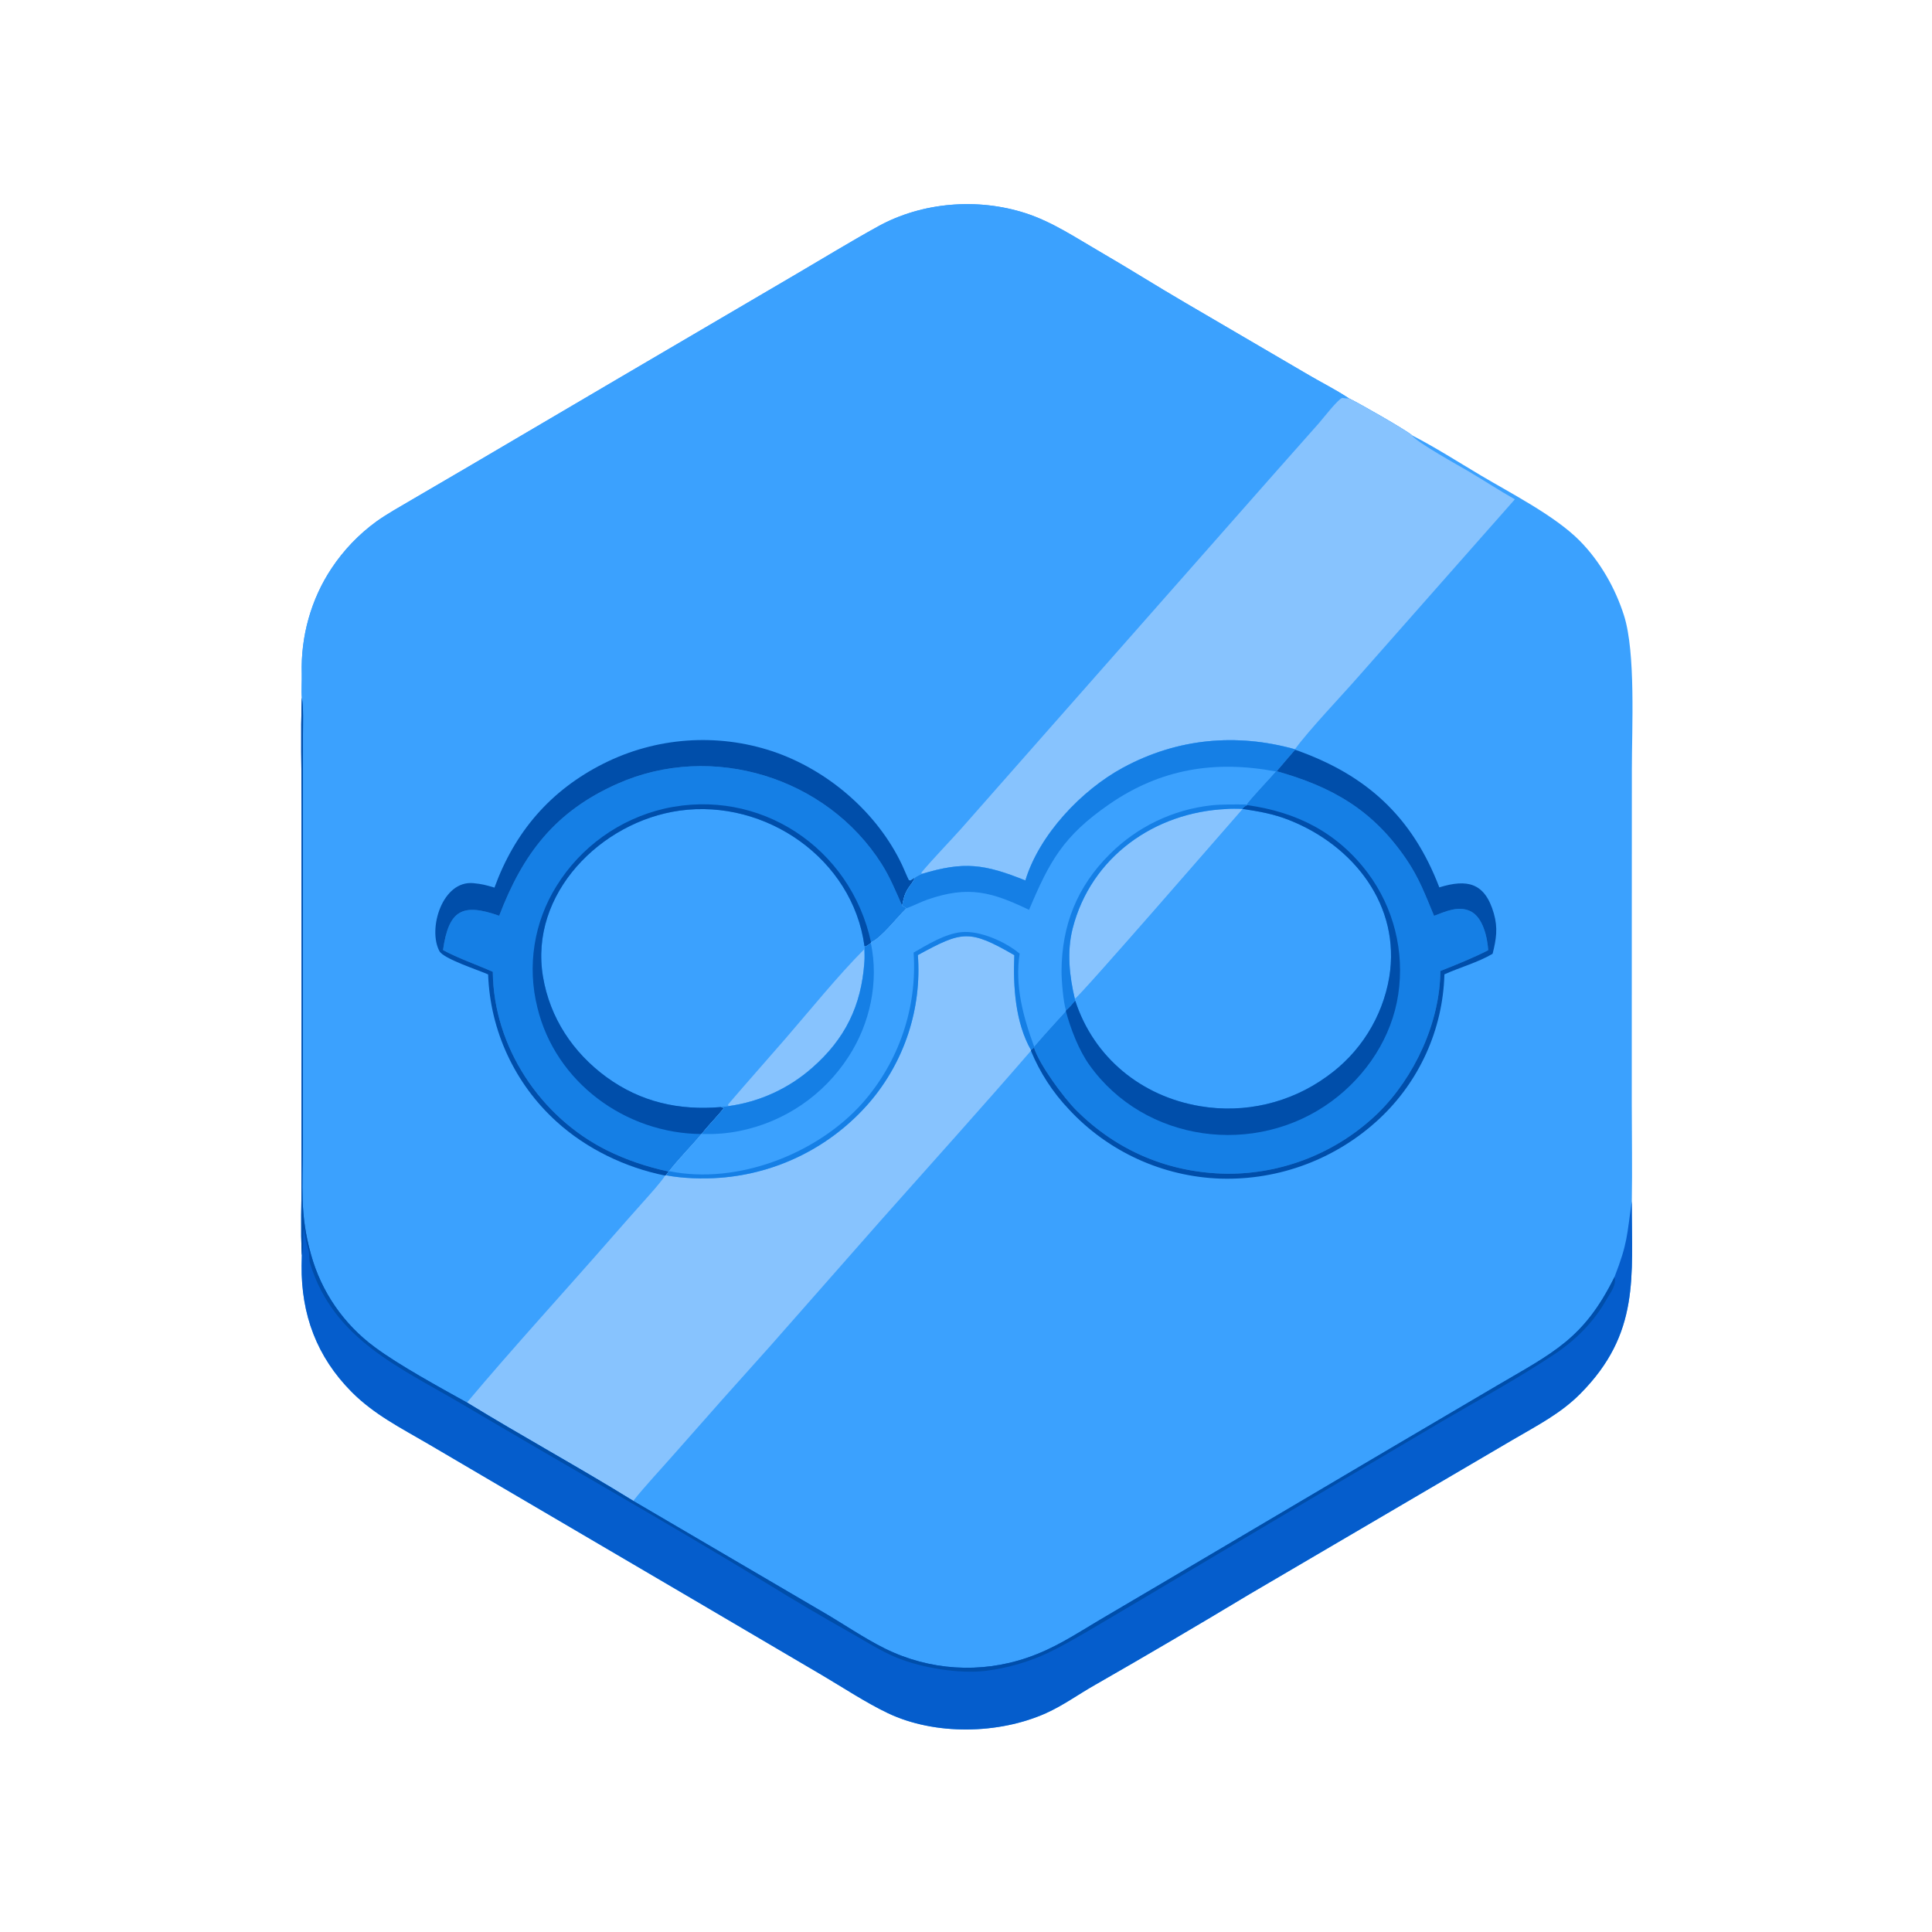
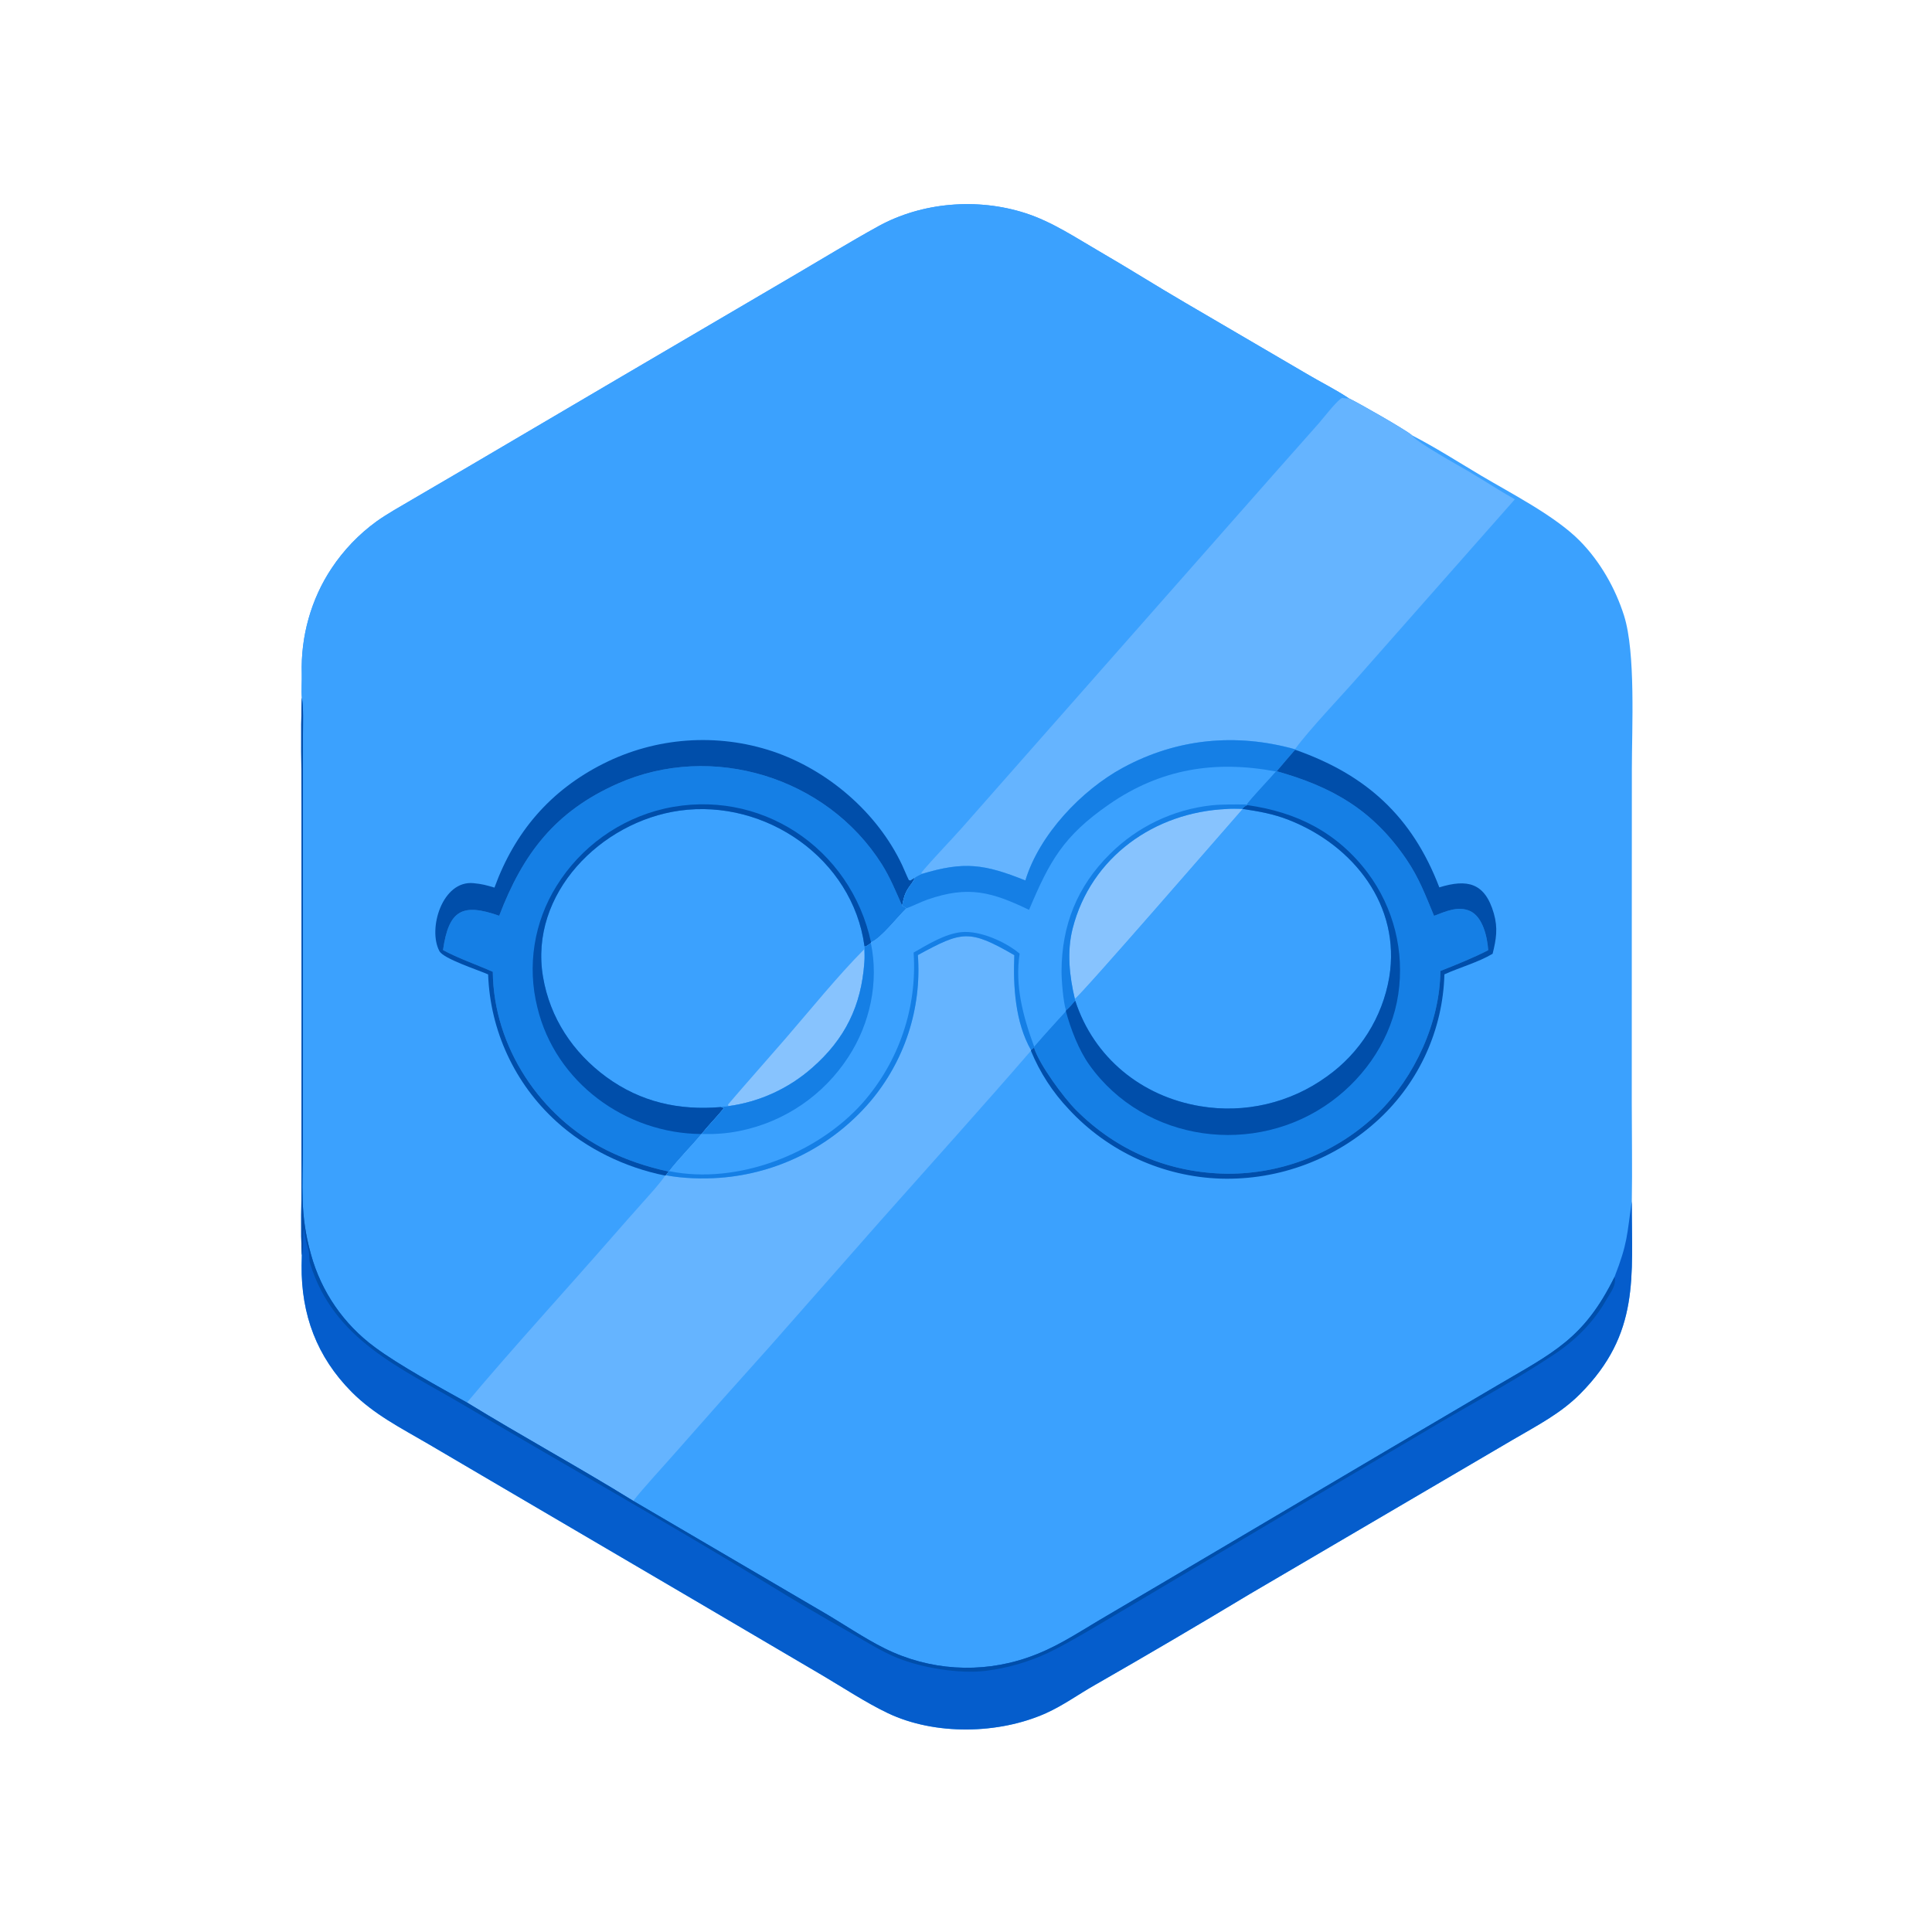
<svg xmlns="http://www.w3.org/2000/svg" width="1169" height="1169" viewBox="0 0 1169 1169">
  <path fill="#3BA1FE" transform="scale(1.1416 1.1416)" d="M159.974 369.729C159.643 366.073 160.052 360.883 159.939 357.111C159.352 337.507 164.783 317.654 175.792 301.146C182.168 291.554 190.202 283.174 199.516 276.398C205.048 272.431 212.456 268.294 218.369 264.819L248.412 247.255L329.382 199.636L422.02 145.287C436.442 136.841 450.761 128.066 465.436 119.968C488.768 107.093 518.141 104.813 543.405 112.941C557.764 117.561 570.168 126.001 583.064 133.462C598.157 142.194 612.934 151.574 627.971 160.338L692.759 198.243C700.131 202.628 707.881 206.407 715.024 211.184C718.944 212.955 745.429 228.002 748.355 230.712C760.793 237.13 772.804 244.813 784.84 251.973C801.236 261.727 824.455 273.528 837.497 286.835C848.166 297.72 856.188 311.809 860.777 326.295C867.008 345.963 864.922 385.876 864.923 407.761L864.891 489.045L864.874 584.724C864.893 601.913 865.191 619.603 864.899 636.724C864.767 676.785 869.395 706.695 837.536 738.762C827.119 749.247 814.496 755.672 801.706 763.163L769.928 781.804L662.275 844.946C635.129 861.293 607.803 877.34 580.304 893.086C571.699 897.954 563.417 903.989 554.36 908.042C529.354 919.234 495.477 919.841 470.622 908.022C459.026 902.508 446.624 894.297 435.453 887.73L367.309 847.667L260.515 785.017L226.946 765.301C212.509 756.86 198.195 749.659 186.372 737.743C167.896 719.122 159.635 696.797 159.853 670.743C159.872 668.927 159.914 667.112 159.978 665.297C159.303 653.597 159.861 634.553 159.854 622.413L159.908 534.502L159.871 427.339C159.856 409.102 159.328 387.735 159.974 369.729Z" />
  <path fill="#3BA1FE" transform="scale(1.1416 1.1416)" d="M159.974 369.729C159.643 366.073 160.052 360.883 159.939 357.111C159.352 337.507 164.783 317.654 175.792 301.146C182.168 291.554 190.202 283.174 199.516 276.398C205.048 272.431 212.456 268.294 218.369 264.819L248.412 247.255L329.382 199.636L422.02 145.287C436.442 136.841 450.761 128.066 465.436 119.968C488.768 107.093 518.141 104.813 543.405 112.941C557.764 117.561 570.168 126.001 583.064 133.462C598.157 142.194 612.934 151.574 627.971 160.338L692.759 198.243C700.131 202.628 707.881 206.407 715.024 211.184C718.944 212.955 745.429 228.002 748.355 230.712C750.432 234.21 773.921 247.188 778.703 250.016C786.147 254.417 795.371 260.425 802.904 264.644L720.175 358.387C711.116 368.768 693.892 386.756 686.355 397.125C655.242 388.465 623.941 391.33 595.183 406.905C573.265 418.775 550.858 442.362 543.468 466.668C521.874 458.014 511.09 456.374 488.582 463.213C487.611 463.696 485.573 464.609 484.86 465.249C484.072 467.42 482.698 468.819 481.403 470.793C479.37 473.894 478.92 476.484 478.154 480.047L480.536 481.377L480.067 481.826C475.503 486.271 467.135 497.181 461.666 499.469L461.579 499.866C460.377 500.731 459.945 501.1 458.597 501.744L458.193 501.524C458.285 504.33 458.502 507.243 458.143 510.008C456.551 532.992 447.982 550.661 430.469 565.978C418.001 576.976 402.556 584.038 386.081 586.274C385.575 586.336 382.354 586.684 382.123 586.767L383.753 587.265C380.026 591.941 375.666 596.231 371.818 601.059C366.503 607.467 359.54 614.365 354.707 620.744L354.426 620.956L352.968 622.912L352.549 623.075C350.234 626.705 344.396 633.104 341.411 636.467C335.73 642.823 330.085 649.211 324.474 655.63C298.939 684.869 272.38 713.771 247.499 743.368C233.206 735.424 211.531 723.599 198.785 714.122C182.217 701.986 170.241 684.603 164.804 664.798C158.797 643.378 160.472 628.954 160.517 607.051L160.544 559.157L160.525 423.579L160.557 389.567C160.558 383.841 160.929 375.244 159.974 369.729Z" />
-   <path fill="#87C3FE" transform="scale(1.1416 1.1416)" d="M488.582 463.213L488.363 462.476C495.132 454.441 502.646 446.832 509.649 438.993L547.868 395.63L674.59 251.908L699.168 224.161C701.099 221.951 709.235 211.466 711.433 210.892C712.513 211.065 713.111 211.157 714.19 211.174L715.024 211.184C718.944 212.955 745.429 228.002 748.355 230.712C750.432 234.21 773.921 247.188 778.703 250.016C786.147 254.417 795.371 260.425 802.904 264.644L720.175 358.387C711.116 368.768 693.892 386.756 686.355 397.125C655.242 388.465 623.941 391.33 595.183 406.905C573.265 418.775 550.858 442.362 543.468 466.668C521.874 458.014 511.09 456.374 488.582 463.213Z" />
+   <path fill="#87C3FE" fill-opacity="0.55" transform="scale(1.1416 1.1416)" d="M488.582 463.213L488.363 462.476C495.132 454.441 502.646 446.832 509.649 438.993L547.868 395.63L674.59 251.908L699.168 224.161C701.099 221.951 709.235 211.466 711.433 210.892C712.513 211.065 713.111 211.157 714.19 211.174L715.024 211.184C718.944 212.955 745.429 228.002 748.355 230.712C750.432 234.21 773.921 247.188 778.703 250.016C786.147 254.417 795.371 260.425 802.904 264.644L720.175 358.387C711.116 368.768 693.892 386.756 686.355 397.125C655.242 388.465 623.941 391.33 595.183 406.905C573.265 418.775 550.858 442.362 543.468 466.668C521.874 458.014 511.09 456.374 488.582 463.213Z" />
  <path fill="#3BA1FE" transform="scale(1.1416 1.1416)" d="M382.123 586.767C359.825 588.624 339.731 584.189 321.446 570.901C303.618 557.846 291.444 539.458 287.789 517.642C280.429 473.712 318.482 435.454 360.251 429.641C405.798 423.302 451.971 455.17 458.193 501.524C458.285 504.33 458.502 507.243 458.143 510.008C456.551 532.992 447.982 550.661 430.469 565.978C418.001 576.976 402.556 584.038 386.081 586.274C385.575 586.336 382.354 586.684 382.123 586.767Z" />
  <path fill="#87C3FE" transform="scale(1.1416 1.1416)" d="M458.011 503.175L458.143 510.008C456.551 532.992 447.982 550.661 430.469 565.978C418.001 576.976 402.556 584.038 386.081 586.274L385.872 585.427C395.817 573.783 406.196 562.168 416.252 550.55C429.345 535.421 443.973 517.293 458.011 503.175Z" />
  <path fill="#157FE5" transform="scale(1.1416 1.1416)" d="M264.589 485.372C277.162 452.449 294.201 430.037 327.408 415.331C377.31 393.23 438.122 411.847 467.324 457.964C471.718 464.903 474.837 472.526 478.154 480.047L480.536 481.377L480.067 481.826C475.503 486.271 467.135 497.181 461.666 499.469L461.579 499.866C460.377 500.731 459.945 501.1 458.597 501.744L458.193 501.524C451.971 455.17 405.798 423.302 360.251 429.641C318.482 435.454 280.429 473.712 287.789 517.642C291.444 539.458 303.618 557.846 321.446 570.901C339.731 584.189 359.825 588.624 382.123 586.767L383.753 587.265C380.026 591.941 375.666 596.231 371.818 601.059C366.503 607.467 359.54 614.365 354.707 620.744L354.426 620.956C343.181 618.553 332.013 614.825 321.719 609.713C286.342 592.144 261.573 554.748 261.194 515.078C253.205 511.511 242.28 507.69 234.807 503.542C237.847 482.26 245.078 478.509 264.589 485.372Z" />
  <path fill="#004EAA" transform="scale(1.1416 1.1416)" d="M371.818 601.059C331.552 600.821 294.399 573.639 284.838 534.049C279.312 512.058 282.982 488.765 295.003 469.539C307.842 448.86 328.378 434.135 352.083 428.609C402.493 417.19 450.83 449.191 461.666 499.469L461.579 499.866C460.377 500.731 459.945 501.1 458.597 501.744L458.193 501.524C451.971 455.17 405.798 423.302 360.251 429.641C318.482 435.454 280.429 473.712 287.789 517.642C291.444 539.458 303.618 557.846 321.446 570.901C339.731 584.189 359.825 588.624 382.123 586.767L383.753 587.265C380.026 591.941 375.666 596.231 371.818 601.059Z" />
  <path fill="#004EAA" transform="scale(1.1416 1.1416)" d="M262.075 470.451C272.818 440.989 291.599 418.965 319.844 404.733C347.702 390.727 379.991 388.393 409.574 398.246C438.73 408.099 464.984 430.617 478.14 458.498C479.39 461.147 480.405 463.837 481.713 466.476L482.554 466.675L484.86 465.249C484.072 467.42 482.698 468.819 481.403 470.793C479.37 473.894 478.92 476.484 478.154 480.047C474.837 472.526 471.718 464.903 467.324 457.964C438.122 411.847 377.31 393.23 327.408 415.331C294.201 430.037 277.162 452.449 264.589 485.372C245.078 478.509 237.847 482.26 234.807 503.542C242.28 507.69 253.205 511.511 261.194 515.078C261.573 554.748 286.342 592.144 321.719 609.713C332.013 614.825 343.181 618.553 354.426 620.956L352.968 622.912L352.549 623.075C331.564 618.899 310.773 608.879 294.928 594.438C272.834 574.395 259.775 546.276 258.717 516.464C253.553 514.124 235.125 508.235 232.909 504.126C226.606 492.435 234.393 466.407 251.027 468.101C255.561 468.563 257.592 469.108 262.075 470.451Z" />
-   <path fill="#87C3FE" transform="scale(1.1416 1.1416)" d="M543.468 466.668C550.858 442.362 573.265 418.775 595.183 406.905C623.941 391.33 655.242 388.465 686.355 397.125L686.444 397.375C683.16 401.145 679.908 404.943 676.69 408.77L676.247 408.893C673.002 412.714 662.816 423.298 660.775 426.415L661.167 426.746C659.6 427.528 659.639 427.432 658.497 428.729C655.294 428.609 653.291 428.521 650.088 428.792L658.666 428.785C649.99 438.635 572.027 528.578 569.688 529.444L569.898 530.377C568.041 532.618 567.202 533.596 565.007 535.593L564.948 535.944C559.247 542.22 553.645 548.304 548.124 554.748L548.029 555.279L546.472 556.601L546.41 556.941C520.45 586.979 493.306 617.019 466.932 646.758L408.248 713.404C391.148 732.398 374.166 751.496 357.301 770.699C351.104 777.774 341.129 788.483 335.639 795.502C306.557 777.532 276.61 761.21 247.499 743.368C272.38 713.771 298.939 684.869 324.474 655.63C330.085 649.211 335.73 642.823 341.411 636.467C344.396 633.104 350.234 626.705 352.549 623.075L352.968 622.912L354.426 620.956L354.707 620.744C359.54 614.365 366.503 607.467 371.818 601.059C375.666 596.231 380.026 591.941 383.753 587.265L382.123 586.767C382.354 586.684 385.575 586.336 386.081 586.274C402.556 584.038 418.001 576.976 430.469 565.978C447.982 550.661 456.551 532.992 458.143 510.008C458.502 507.243 458.285 504.33 458.193 501.524L458.597 501.744C459.945 501.1 460.377 500.731 461.579 499.866L461.666 499.469C467.135 497.181 475.503 486.271 480.067 481.826L480.536 481.377L478.154 480.047C478.92 476.484 479.37 473.894 481.403 470.793C482.698 468.819 484.072 467.42 484.86 465.249C485.573 464.609 487.611 463.696 488.582 463.213C511.09 456.374 521.874 458.014 543.468 466.668Z" />
+   <path fill="#87C3FE" fill-opacity="0.55" transform="scale(1.1416 1.1416)" d="M543.468 466.668C550.858 442.362 573.265 418.775 595.183 406.905C623.941 391.33 655.242 388.465 686.355 397.125L686.444 397.375C683.16 401.145 679.908 404.943 676.69 408.77L676.247 408.893C673.002 412.714 662.816 423.298 660.775 426.415L661.167 426.746C659.6 427.528 659.639 427.432 658.497 428.729C655.294 428.609 653.291 428.521 650.088 428.792L658.666 428.785C649.99 438.635 572.027 528.578 569.688 529.444L569.898 530.377C568.041 532.618 567.202 533.596 565.007 535.593L564.948 535.944C559.247 542.22 553.645 548.304 548.124 554.748L548.029 555.279L546.472 556.601L546.41 556.941C520.45 586.979 493.306 617.019 466.932 646.758L408.248 713.404C391.148 732.398 374.166 751.496 357.301 770.699C351.104 777.774 341.129 788.483 335.639 795.502C306.557 777.532 276.61 761.21 247.499 743.368C272.38 713.771 298.939 684.869 324.474 655.63C330.085 649.211 335.73 642.823 341.411 636.467C344.396 633.104 350.234 626.705 352.549 623.075L352.968 622.912L354.426 620.956L354.707 620.744C359.54 614.365 366.503 607.467 371.818 601.059C375.666 596.231 380.026 591.941 383.753 587.265L382.123 586.767C382.354 586.684 385.575 586.336 386.081 586.274C402.556 584.038 418.001 576.976 430.469 565.978C447.982 550.661 456.551 532.992 458.143 510.008C458.502 507.243 458.285 504.33 458.193 501.524L458.597 501.744C459.945 501.1 460.377 500.731 461.579 499.866L461.666 499.469C467.135 497.181 475.503 486.271 480.067 481.826L480.536 481.377L478.154 480.047C478.92 476.484 479.37 473.894 481.403 470.793C482.698 468.819 484.072 467.42 484.86 465.249C485.573 464.609 487.611 463.696 488.582 463.213C511.09 456.374 521.874 458.014 543.468 466.668Z" />
  <path fill="#3BA1FE" transform="scale(1.1416 1.1416)" d="M543.468 466.668C550.858 442.362 573.265 418.775 595.183 406.905C623.941 391.33 655.242 388.465 686.355 397.125L686.444 397.375C683.16 401.145 679.908 404.943 676.69 408.77L676.247 408.893C673.002 412.714 662.816 423.298 660.775 426.415L661.167 426.746C659.6 427.528 659.639 427.432 658.497 428.729C655.294 428.609 653.291 428.521 650.088 428.792L658.666 428.785C649.99 438.635 572.027 528.578 569.688 529.444L569.898 530.377C568.041 532.618 567.202 533.596 565.007 535.593L564.948 535.944C559.247 542.22 553.645 548.304 548.124 554.748L548.029 555.279L546.472 556.601C538.08 541.926 536.935 522.714 537.612 506.255C513.709 492.456 510.006 493.402 486.492 506.202C488.592 534.555 479.405 562.59 460.932 584.202C440.824 607.57 412.248 621.981 381.503 624.261C372.473 624.921 361.867 624.628 352.968 622.912L354.426 620.956L354.707 620.744C359.54 614.365 366.503 607.467 371.818 601.059C375.666 596.231 380.026 591.941 383.753 587.265L382.123 586.767C382.354 586.684 385.575 586.336 386.081 586.274C402.556 584.038 418.001 576.976 430.469 565.978C447.982 550.661 456.551 532.992 458.143 510.008C458.502 507.243 458.285 504.33 458.193 501.524L458.597 501.744C459.945 501.1 460.377 500.731 461.579 499.866L461.666 499.469C467.135 497.181 475.503 486.271 480.067 481.826L480.536 481.377L478.154 480.047C478.92 476.484 479.37 473.894 481.403 470.793C482.698 468.819 484.072 467.42 484.86 465.249C485.573 464.609 487.611 463.696 488.582 463.213C511.09 456.374 521.874 458.014 543.468 466.668Z" />
  <path fill="#87C3FE" transform="scale(1.1416 1.1416)" d="M650.088 428.792L658.666 428.785C649.99 438.635 572.027 528.578 569.688 529.444C566.799 517.341 565.416 504.311 568.526 492.121C578.215 454.149 612.037 430.459 650.088 428.792Z" />
  <path fill="#157FE5" transform="scale(1.1416 1.1416)" d="M543.468 466.668C550.858 442.362 573.265 418.775 595.183 406.905C623.941 391.33 655.242 388.465 686.355 397.125L686.444 397.375C683.16 401.145 679.908 404.943 676.69 408.77L676.247 408.893C644.063 402.852 615.191 407.428 587.915 426.271C563.527 443.118 556.305 456.446 545.416 482.229C525.747 472.815 513.366 469.223 491.604 476.793C488.321 477.934 483.017 480.536 480.536 481.377L478.154 480.047C478.92 476.484 479.37 473.894 481.403 470.793C482.698 468.819 484.072 467.42 484.86 465.249C485.573 464.609 487.611 463.696 488.582 463.213C511.09 456.374 521.874 458.014 543.468 466.668Z" />
  <path fill="#157FE5" transform="scale(1.1416 1.1416)" d="M458.193 501.524L458.597 501.744C459.945 501.1 460.377 500.731 461.579 499.866C465.889 520.41 461.157 542.547 449.736 560.077C436.657 580.367 415.954 594.53 392.303 599.367C385.141 600.831 379.108 601.197 371.818 601.059C375.666 596.231 380.026 591.941 383.753 587.265L382.123 586.767C382.354 586.684 385.575 586.336 386.081 586.274C402.556 584.038 418.001 576.976 430.469 565.978C447.982 550.661 456.551 532.992 458.143 510.008C458.502 507.243 458.285 504.33 458.193 501.524Z" />
  <path fill="#157FE5" transform="scale(1.1416 1.1416)" d="M484.234 504.889C491.715 500.588 500.916 494.936 509.487 494.061C519.379 493.052 533.104 499.243 540.423 505.443C537.838 522.521 542.276 538.879 548.124 554.748L548.029 555.279L546.472 556.601C538.08 541.926 536.935 522.714 537.612 506.255C513.709 492.456 510.006 493.402 486.492 506.202C488.592 534.555 479.405 562.59 460.932 584.202C440.824 607.57 412.248 621.981 381.503 624.261C372.473 624.921 361.867 624.628 352.968 622.912L354.426 620.956L354.707 620.744C390.709 628.066 433.137 611.648 457.23 584.54C476.485 562.649 486.206 533.977 484.234 504.889Z" />
  <path fill="#157FE5" transform="scale(1.1416 1.1416)" d="M565.007 535.593C563.539 531.128 562.619 519.486 562.639 514.737C562.742 490.354 570.92 469.83 588.279 452.639C602.757 438.199 621.711 429.105 642.034 426.85C647.805 426.243 654.872 426.371 660.775 426.415L661.167 426.746C659.6 427.528 659.639 427.432 658.497 428.729C655.294 428.609 653.291 428.521 650.088 428.792C612.037 430.459 578.215 454.149 568.526 492.121C565.416 504.311 566.799 517.341 569.688 529.444L569.898 530.377C568.041 532.618 567.202 533.596 565.007 535.593Z" />
  <path fill="#055DCC" transform="scale(1.1416 1.1416)" d="M159.974 369.729C160.929 375.244 160.558 383.841 160.557 389.567L160.525 423.579L160.544 559.157L160.517 607.051C160.472 628.954 158.797 643.378 164.804 664.798C170.241 684.603 182.217 701.986 198.785 714.122C211.531 723.599 233.206 735.424 247.499 743.368C276.61 761.21 306.557 777.532 335.639 795.502L435.478 854.004C446.255 860.204 457.938 868.277 468.947 873.712C492.456 885.396 519.67 887.161 544.492 878.611C559.054 873.616 569.6 866.469 582.734 858.672L615.958 839.099L736.516 767.901L793.169 734.563C823.084 716.976 839.445 709.773 855.719 676.831C862.79 658.676 862.22 654.914 864.899 636.724C864.767 676.785 869.395 706.695 837.536 738.762C827.119 749.247 814.496 755.672 801.706 763.163L769.928 781.804L662.275 844.946C635.129 861.293 607.803 877.34 580.304 893.086C571.699 897.954 563.417 903.989 554.36 908.042C529.354 919.234 495.477 919.841 470.622 908.022C459.026 902.508 446.624 894.297 435.453 887.73L367.309 847.667L260.515 785.017L226.946 765.301C212.509 756.86 198.195 749.659 186.372 737.743C167.896 719.122 159.635 696.797 159.853 670.743C159.872 668.927 159.914 667.112 159.978 665.297C159.303 653.597 159.861 634.553 159.854 622.413L159.908 534.502L159.871 427.339C159.856 409.102 159.328 387.735 159.974 369.729Z" />
  <path fill="#004EAA" transform="scale(1.1416 1.1416)" d="M159.974 369.729C160.929 375.244 160.558 383.841 160.557 389.567L160.525 423.579L160.544 559.157L160.517 607.051C160.472 628.954 158.797 643.378 164.804 664.798C170.241 684.603 182.217 701.986 198.785 714.122C211.531 723.599 233.206 735.424 247.499 743.368C276.61 761.21 306.557 777.532 335.639 795.502L435.478 854.004C446.255 860.204 457.938 868.277 468.947 873.712C492.456 885.396 519.67 887.161 544.492 878.611C559.054 873.616 569.6 866.469 582.734 858.672L615.958 839.099L736.516 767.901L793.169 734.563C823.084 716.976 839.445 709.773 855.719 676.831C857.024 680.993 853.414 685.332 851.369 688.951C844.78 700.61 835.115 710.296 824.005 717.696C805.041 730.326 784.993 741.294 765.326 752.764L683.333 801.222L597.007 852.486C585.386 859.272 567.5 870.332 555.827 875.898C545.264 880.871 533.981 884.145 522.396 885.598C508.168 887.268 488.589 884.028 475.253 878.586C467.176 875.29 458.695 869.902 451.025 865.535C435.956 857.055 421.061 848.27 406.349 839.185C353.436 806.982 299.009 776.194 245.821 744.74C212.166 724.838 177.018 710.281 164.368 669.8C163.632 667.443 164.129 664.641 163.504 662.607C162.26 658.557 161.637 655.405 161.161 651.184C160.194 653.614 161.178 661.256 159.978 665.297C159.303 653.597 159.861 634.553 159.854 622.413L159.908 534.502L159.871 427.339C159.856 409.102 159.328 387.735 159.974 369.729Z" />
  <path fill="#3BA1FE" transform="scale(1.1416 1.1416)" d="M650.088 428.792C653.291 428.521 655.294 428.609 658.497 428.729C667.357 430.072 674.805 431.32 683.253 434.652C717.471 448.151 742.565 479.989 736.328 518.015C732.702 539.25 720.783 558.174 703.197 570.616C683.847 584.635 659.675 590.287 636.115 586.303C605.05 581.114 579.713 560.587 569.898 530.377L569.688 529.444C572.027 528.578 649.99 438.635 658.666 428.785L650.088 428.792Z" />
  <path fill="#157FE5" transform="scale(1.1416 1.1416)" d="M676.69 408.77C706.298 417.09 727.66 429.372 745.405 455.434C752.227 465.454 755.499 474.454 760.077 485.408C766.092 483.149 772.79 479.973 779.156 482.865C785.962 485.957 788.329 496.771 788.78 503.617C781.68 507.343 771.039 511.654 763.426 514.643C763.234 541.799 749.71 570.98 730.414 589.918C708.917 610.759 680.09 622.317 650.15 622.099C619.664 621.635 592.055 610.109 570.34 588.36C563.759 581.769 550.868 564.276 548.029 555.279L548.124 554.748C553.645 548.304 559.247 542.22 564.948 535.944L565.007 535.593C567.202 533.596 568.041 532.618 569.898 530.377C579.713 560.587 605.05 581.114 636.115 586.303C659.675 590.287 683.847 584.635 703.197 570.616C720.783 558.174 732.702 539.25 736.328 518.015C742.565 479.989 717.471 448.151 683.253 434.652C674.805 431.32 667.357 430.072 658.497 428.729C659.639 427.432 659.6 427.528 661.167 426.746L660.775 426.415C662.816 423.298 673.002 412.714 676.247 408.893L676.69 408.77Z" />
  <path fill="#004EAA" transform="scale(1.1416 1.1416)" d="M658.497 428.729C659.639 427.432 659.6 427.528 661.167 426.746C687.289 430.422 708.753 441.177 724.94 462.659C738.693 481.102 744.51 504.273 741.1 527.025C737.728 549.759 724.178 570.164 705.817 583.679C665.518 613.343 606.722 605.566 577.414 564.472C571.78 556.572 567.442 545.331 564.948 535.944L565.007 535.593C567.202 533.596 568.041 532.618 569.898 530.377C579.713 560.587 605.05 581.114 636.115 586.303C659.675 590.287 683.847 584.635 703.197 570.616C720.783 558.174 732.702 539.25 736.328 518.015C742.565 479.989 717.471 448.151 683.253 434.652C674.805 431.32 667.357 430.072 658.497 428.729Z" />
  <path fill="#004EAA" transform="scale(1.1416 1.1416)" d="M686.444 397.375C724.061 410.551 748.474 432.682 762.871 470.325C777.569 465.795 787.032 467.705 791.753 484.124C793.992 491.908 793.06 497.72 791.117 505.52C783.568 510.023 773.487 512.823 765.566 516.437C764.773 545.595 752.304 573.212 730.958 593.091C708.22 614.262 678.055 625.619 647.001 624.7C616.355 623.685 587.386 610.465 566.537 587.981C557.969 578.965 551.145 568.441 546.41 556.941L546.472 556.601L548.029 555.279C550.868 564.276 563.759 581.769 570.34 588.36C592.055 610.109 619.664 621.635 650.15 622.099C680.09 622.317 708.917 610.759 730.414 589.918C749.71 570.98 763.234 541.799 763.426 514.643C771.039 511.654 781.68 507.343 788.78 503.617C788.329 496.771 785.962 485.957 779.156 482.865C772.79 479.973 766.092 483.149 760.077 485.408C755.499 474.454 752.227 465.454 745.405 455.434C727.66 429.372 706.298 417.09 676.69 408.77C679.908 404.943 683.16 401.145 686.444 397.375Z" />
</svg>
